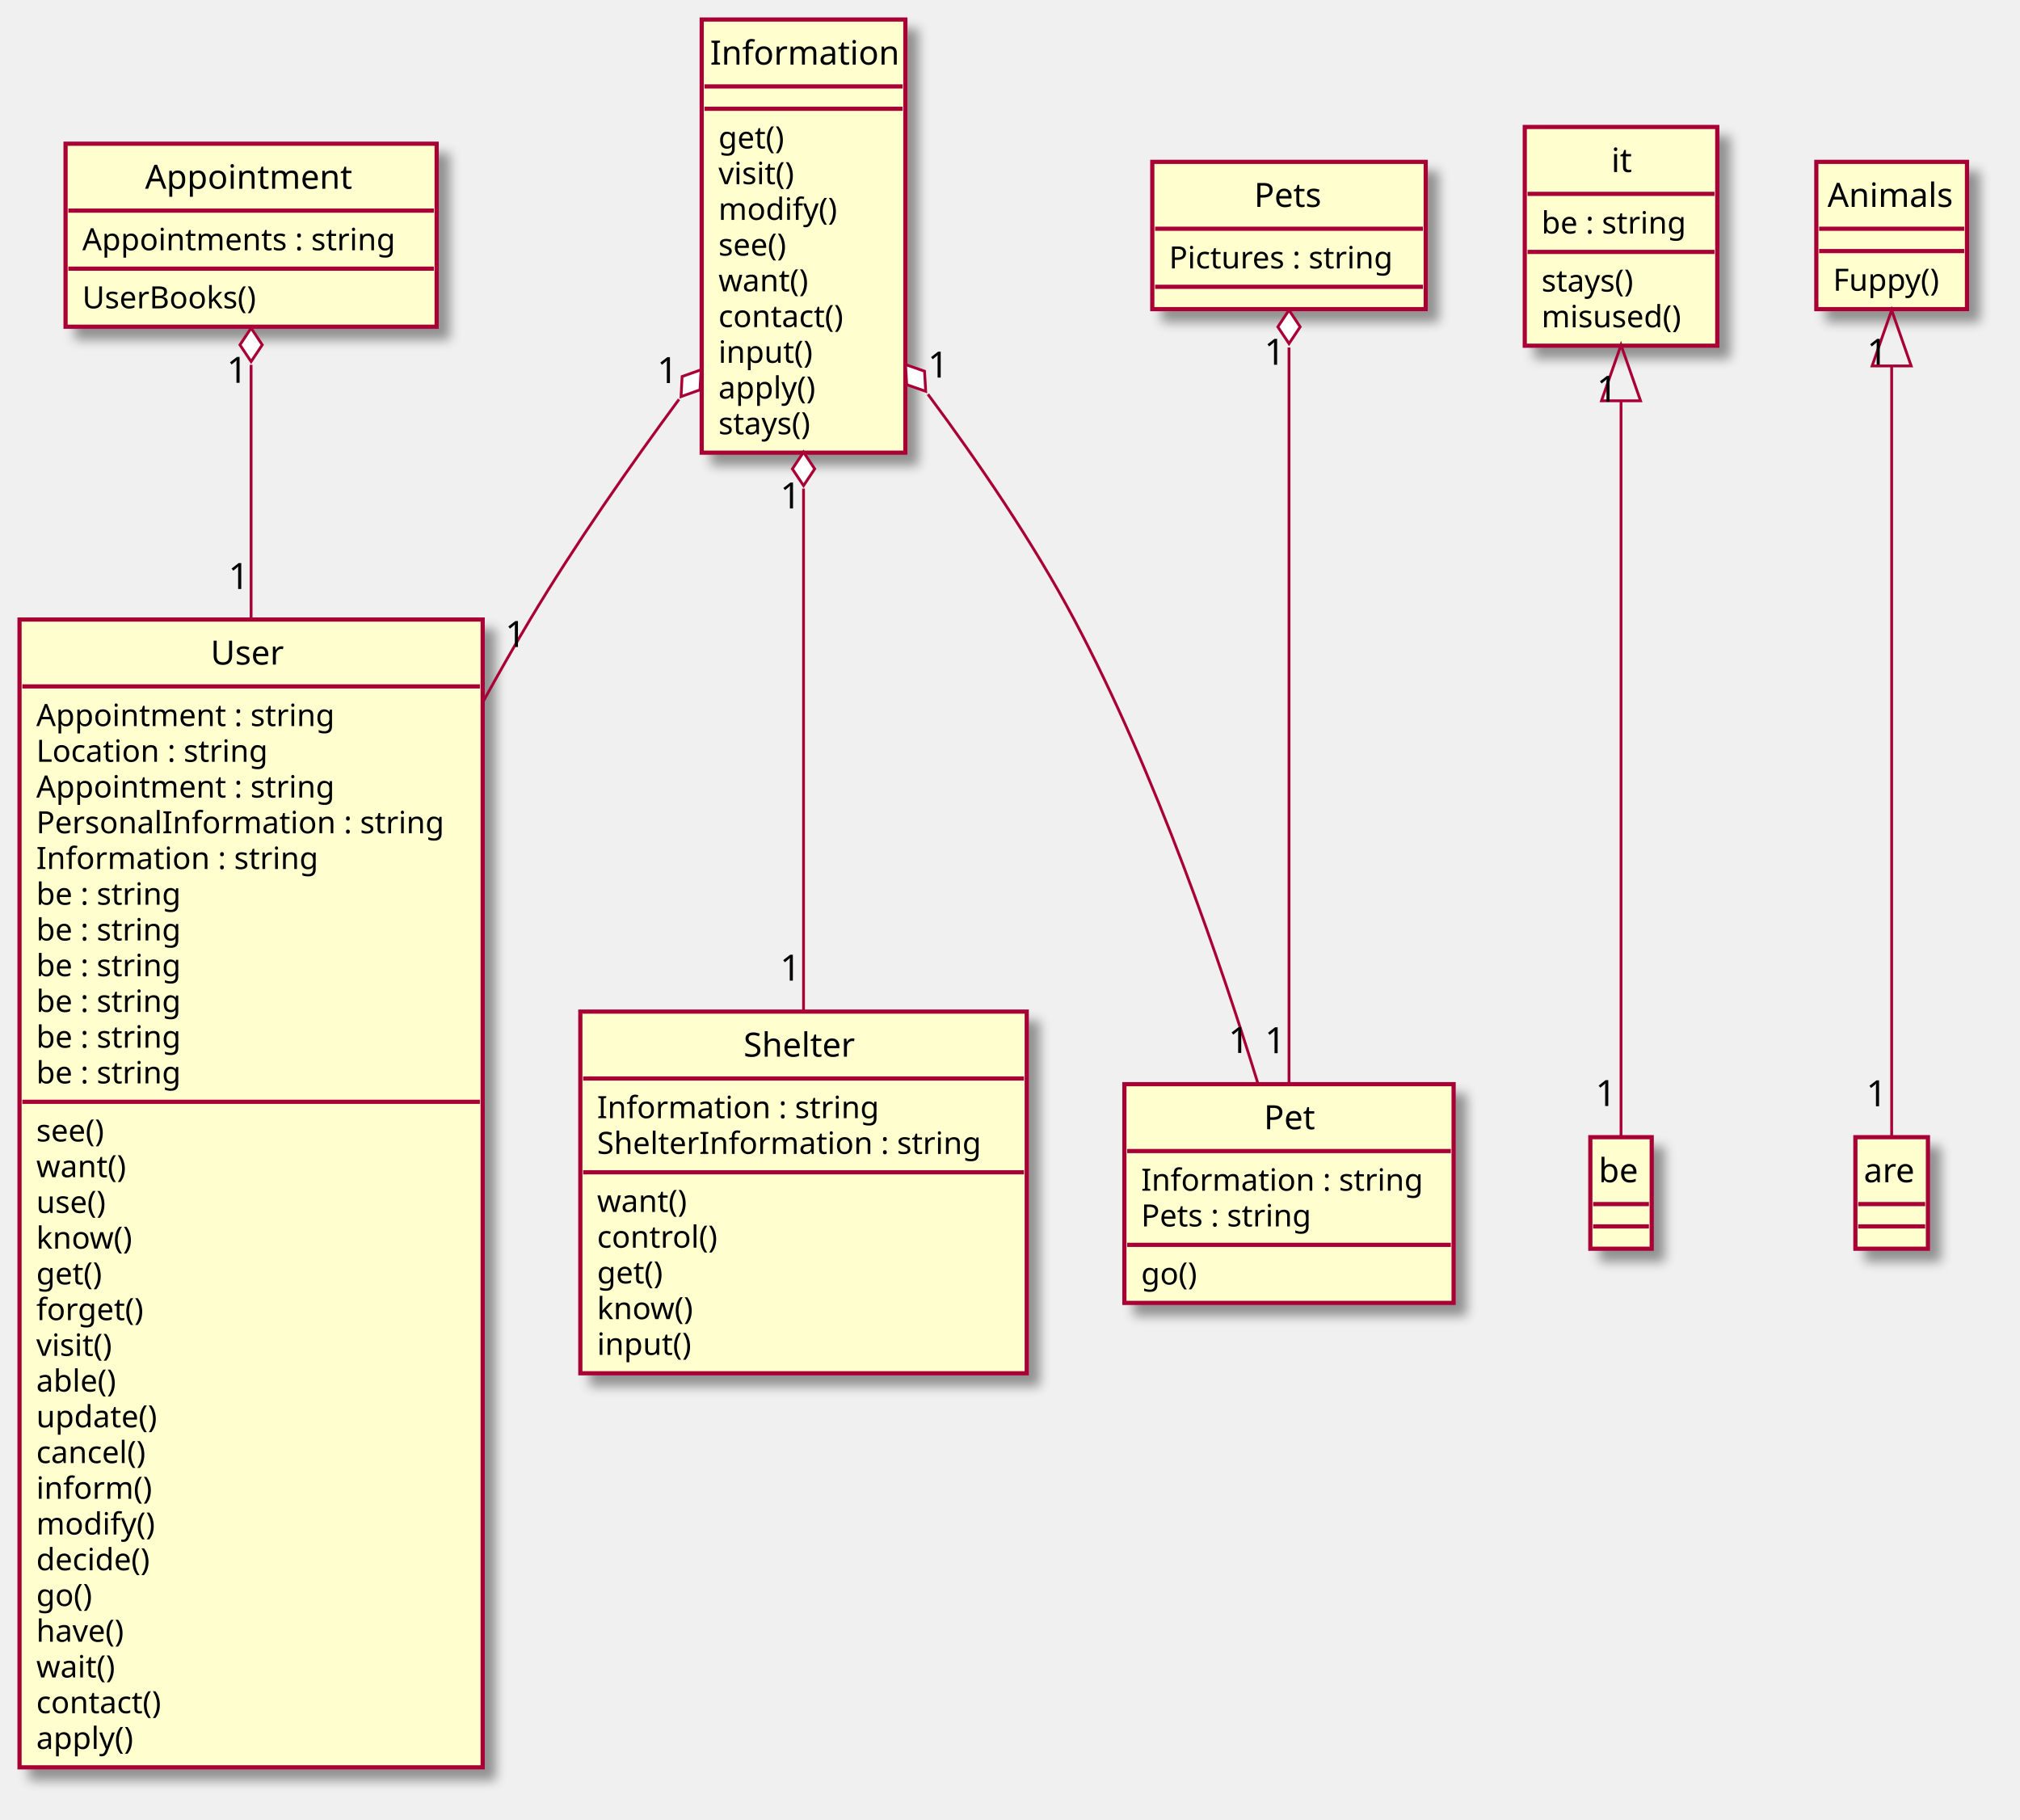
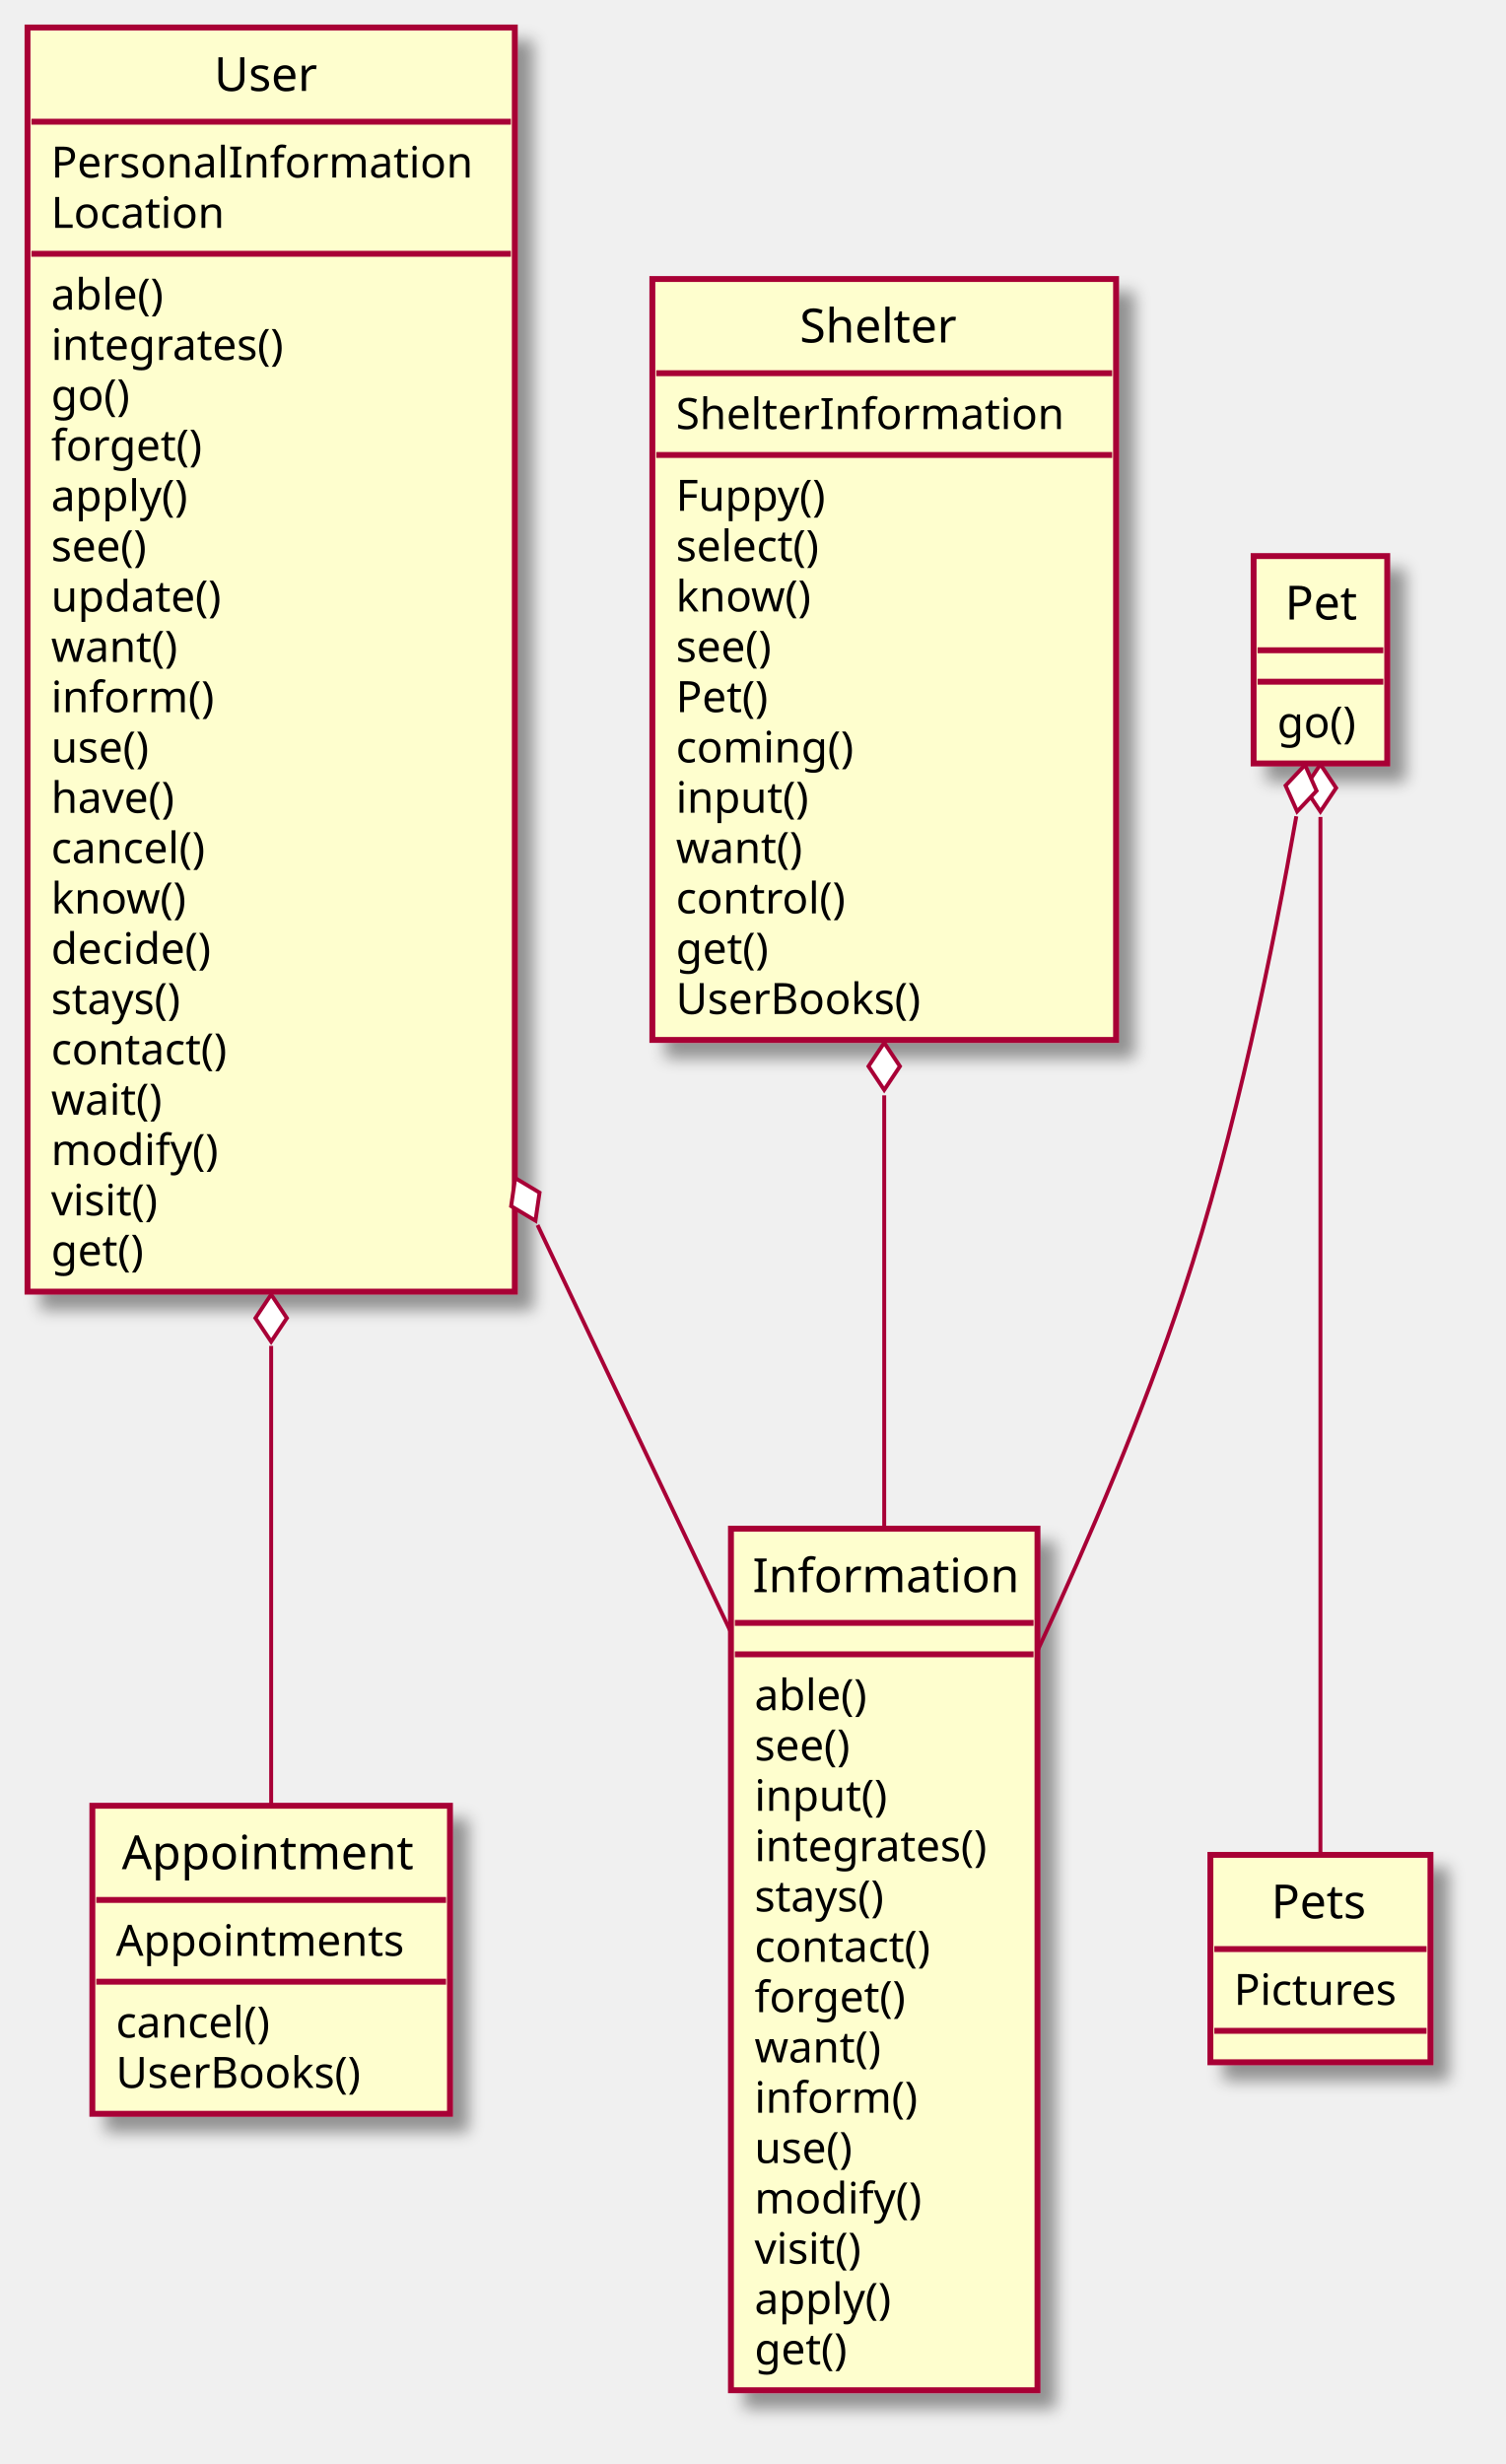
- <svg xmlns="http://www.w3.org/2000/svg" contentScriptType="application/ecmascript" contentStyleType="text/css" height="652px" preserveAspectRatio="none" style="width:724px;height:652px;" version="1.1" viewBox="0 0 724 652" width="724px" zoomAndPan="magnify">
+ <svg xmlns="http://www.w3.org/2000/svg" contentScriptType="application/ecmascript" contentStyleType="text/css" height="627px" preserveAspectRatio="none" style="width:383px;height:627px;" version="1.1" viewBox="0 0 383 627" width="383px" zoomAndPan="magnify">
  <defs>
-     <filter height="300%" id="f3xr0d2d05nak" width="300%" x="-1" y="-1">
+     <filter height="300%" id="f1vyes2koyvfla" width="300%" x="-1" y="-1">
      <feGaussianBlur result="blurOut" stdDeviation="2.0" />
      <feColorMatrix in="blurOut" result="blurOut2" type="matrix" values="0 0 0 0 0 0 0 0 0 0 0 0 0 0 0 0 0 0 .4 0" />
      <feOffset dx="4.0" dy="4.0" in="blurOut2" result="blurOut3" />
      <feBlend in="SourceGraphic" in2="blurOut3" mode="normal" />
    </filter>
  </defs>
  <g>
-     <rect codeLine="2" fill="#FEFECE" filter="url(#f3xr0d2d05nak)" height="411.305" id="User" style="stroke: #A80036; stroke-width: 1.5;" width="166" x="7" y="222" />
-     <text fill="#000000" font-family="sans-serif" font-size="12" lengthAdjust="spacingAndGlyphs" textLength="29" x="75.5" y="238.139">User</text>
-     <line style="stroke: #A80036; stroke-width: 1.5;" x1="8" x2="172" y1="245.969" y2="245.969" />
-     <text fill="#000000" font-family="sans-serif" font-size="11" lengthAdjust="spacingAndGlyphs" textLength="115" x="13" y="260.179">Appointment : string</text>
-     <text fill="#000000" font-family="sans-serif" font-size="11" lengthAdjust="spacingAndGlyphs" textLength="89" x="13" y="272.984">Location : string</text>
-     <text fill="#000000" font-family="sans-serif" font-size="11" lengthAdjust="spacingAndGlyphs" textLength="115" x="13" y="285.789">Appointment : string</text>
-     <text fill="#000000" font-family="sans-serif" font-size="11" lengthAdjust="spacingAndGlyphs" textLength="154" x="13" y="298.593">PersonalInformation : string</text>
-     <text fill="#000000" font-family="sans-serif" font-size="11" lengthAdjust="spacingAndGlyphs" textLength="106" x="13" y="311.398">Information : string</text>
-     <text fill="#000000" font-family="sans-serif" font-size="11" lengthAdjust="spacingAndGlyphs" textLength="57" x="13" y="324.203">be : string</text>
-     <text fill="#000000" font-family="sans-serif" font-size="11" lengthAdjust="spacingAndGlyphs" textLength="57" x="13" y="337.007">be : string</text>
-     <text fill="#000000" font-family="sans-serif" font-size="11" lengthAdjust="spacingAndGlyphs" textLength="57" x="13" y="349.812">be : string</text>
-     <text fill="#000000" font-family="sans-serif" font-size="11" lengthAdjust="spacingAndGlyphs" textLength="57" x="13" y="362.617">be : string</text>
-     <text fill="#000000" font-family="sans-serif" font-size="11" lengthAdjust="spacingAndGlyphs" textLength="57" x="13" y="375.421">be : string</text>
-     <text fill="#000000" font-family="sans-serif" font-size="11" lengthAdjust="spacingAndGlyphs" textLength="57" x="13" y="388.226">be : string</text>
-     <line style="stroke: #A80036; stroke-width: 1.5;" x1="8" x2="172" y1="394.82" y2="394.82" />
-     <text fill="#000000" font-family="sans-serif" font-size="11" lengthAdjust="spacingAndGlyphs" textLength="30" x="13" y="409.031">see()</text>
-     <text fill="#000000" font-family="sans-serif" font-size="11" lengthAdjust="spacingAndGlyphs" textLength="35" x="13" y="421.835">want()</text>
-     <text fill="#000000" font-family="sans-serif" font-size="11" lengthAdjust="spacingAndGlyphs" textLength="29" x="13" y="434.64">use()</text>
-     <text fill="#000000" font-family="sans-serif" font-size="11" lengthAdjust="spacingAndGlyphs" textLength="37" x="13" y="447.445">know()</text>
-     <text fill="#000000" font-family="sans-serif" font-size="11" lengthAdjust="spacingAndGlyphs" textLength="27" x="13" y="460.25">get()</text>
-     <text fill="#000000" font-family="sans-serif" font-size="11" lengthAdjust="spacingAndGlyphs" textLength="42" x="13" y="473.054">forget()</text>
-     <text fill="#000000" font-family="sans-serif" font-size="11" lengthAdjust="spacingAndGlyphs" textLength="31" x="13" y="485.859">visit()</text>
-     <text fill="#000000" font-family="sans-serif" font-size="11" lengthAdjust="spacingAndGlyphs" textLength="33" x="13" y="498.664">able()</text>
-     <text fill="#000000" font-family="sans-serif" font-size="11" lengthAdjust="spacingAndGlyphs" textLength="48" x="13" y="511.468">update()</text>
-     <text fill="#000000" font-family="sans-serif" font-size="11" lengthAdjust="spacingAndGlyphs" textLength="45" x="13" y="524.273">cancel()</text>
-     <text fill="#000000" font-family="sans-serif" font-size="11" lengthAdjust="spacingAndGlyphs" textLength="44" x="13" y="537.078">inform()</text>
-     <text fill="#000000" font-family="sans-serif" font-size="11" lengthAdjust="spacingAndGlyphs" textLength="47" x="13" y="549.882">modify()</text>
-     <text fill="#000000" font-family="sans-serif" font-size="11" lengthAdjust="spacingAndGlyphs" textLength="47" x="13" y="562.687">decide()</text>
-     <text fill="#000000" font-family="sans-serif" font-size="11" lengthAdjust="spacingAndGlyphs" textLength="22" x="13" y="575.492">go()</text>
-     <text fill="#000000" font-family="sans-serif" font-size="11" lengthAdjust="spacingAndGlyphs" textLength="37" x="13" y="588.296">have()</text>
-     <text fill="#000000" font-family="sans-serif" font-size="11" lengthAdjust="spacingAndGlyphs" textLength="31" x="13" y="601.101">wait()</text>
-     <text fill="#000000" font-family="sans-serif" font-size="11" lengthAdjust="spacingAndGlyphs" textLength="49" x="13" y="613.906">contact()</text>
-     <text fill="#000000" font-family="sans-serif" font-size="11" lengthAdjust="spacingAndGlyphs" textLength="39" x="13" y="626.71">apply()</text>
-     <rect codeLine="33" fill="#FEFECE" filter="url(#f3xr0d2d05nak)" height="78.383" id="Pet" style="stroke: #A80036; stroke-width: 1.5;" width="118" x="403" y="388.5" />
-     <text fill="#000000" font-family="sans-serif" font-size="12" lengthAdjust="spacingAndGlyphs" textLength="18" x="453" y="404.639">Pet</text>
-     <line style="stroke: #A80036; stroke-width: 1.5;" x1="404" x2="520" y1="412.469" y2="412.469" />
-     <text fill="#000000" font-family="sans-serif" font-size="11" lengthAdjust="spacingAndGlyphs" textLength="106" x="409" y="426.679">Information : string</text>
-     <text fill="#000000" font-family="sans-serif" font-size="11" lengthAdjust="spacingAndGlyphs" textLength="66" x="409" y="439.484">Pets : string</text>
-     <line style="stroke: #A80036; stroke-width: 1.5;" x1="404" x2="520" y1="446.078" y2="446.078" />
-     <text fill="#000000" font-family="sans-serif" font-size="11" lengthAdjust="spacingAndGlyphs" textLength="22" x="409" y="460.289">go()</text>
-     <rect codeLine="38" fill="#FEFECE" filter="url(#f3xr0d2d05nak)" height="52.773" id="Pets" style="stroke: #A80036; stroke-width: 1.5;" width="98" x="413" y="58" />
-     <text fill="#000000" font-family="sans-serif" font-size="12" lengthAdjust="spacingAndGlyphs" textLength="25" x="449.5" y="74.139">Pets</text>
-     <line style="stroke: #A80036; stroke-width: 1.5;" x1="414" x2="510" y1="81.969" y2="81.969" />
-     <text fill="#000000" font-family="sans-serif" font-size="11" lengthAdjust="spacingAndGlyphs" textLength="86" x="419" y="96.179">Pictures : string</text>
-     <line style="stroke: #A80036; stroke-width: 1.5;" x1="414" x2="510" y1="102.773" y2="102.773" />
-     <rect codeLine="41" fill="#FEFECE" filter="url(#f3xr0d2d05nak)" height="129.602" id="Shelter" style="stroke: #A80036; stroke-width: 1.5;" width="160" x="208" y="362.5" />
-     <text fill="#000000" font-family="sans-serif" font-size="12" lengthAdjust="spacingAndGlyphs" textLength="43" x="266.5" y="378.639">Shelter</text>
-     <line style="stroke: #A80036; stroke-width: 1.5;" x1="209" x2="367" y1="386.469" y2="386.469" />
-     <text fill="#000000" font-family="sans-serif" font-size="11" lengthAdjust="spacingAndGlyphs" textLength="106" x="214" y="400.679">Information : string</text>
-     <text fill="#000000" font-family="sans-serif" font-size="11" lengthAdjust="spacingAndGlyphs" textLength="148" x="214" y="413.484">ShelterInformation : string</text>
-     <line style="stroke: #A80036; stroke-width: 1.5;" x1="209" x2="367" y1="420.078" y2="420.078" />
-     <text fill="#000000" font-family="sans-serif" font-size="11" lengthAdjust="spacingAndGlyphs" textLength="35" x="214" y="434.289">want()</text>
-     <text fill="#000000" font-family="sans-serif" font-size="11" lengthAdjust="spacingAndGlyphs" textLength="46" x="214" y="447.093">control()</text>
-     <text fill="#000000" font-family="sans-serif" font-size="11" lengthAdjust="spacingAndGlyphs" textLength="27" x="214" y="459.898">get()</text>
-     <text fill="#000000" font-family="sans-serif" font-size="11" lengthAdjust="spacingAndGlyphs" textLength="37" x="214" y="472.703">know()</text>
-     <text fill="#000000" font-family="sans-serif" font-size="11" lengthAdjust="spacingAndGlyphs" textLength="36" x="214" y="485.507">input()</text>
-     <rect codeLine="50" fill="#FEFECE" filter="url(#f3xr0d2d05nak)" height="65.578" id="Appointment" style="stroke: #A80036; stroke-width: 1.5;" width="133" x="23.5" y="51.5" />
-     <text fill="#000000" font-family="sans-serif" font-size="12" lengthAdjust="spacingAndGlyphs" textLength="76" x="52" y="67.639">Appointment</text>
-     <line style="stroke: #A80036; stroke-width: 1.5;" x1="24.5" x2="155.5" y1="75.469" y2="75.469" />
-     <text fill="#000000" font-family="sans-serif" font-size="11" lengthAdjust="spacingAndGlyphs" textLength="121" x="29.5" y="89.679">Appointments : string</text>
-     <line style="stroke: #A80036; stroke-width: 1.5;" x1="24.5" x2="155.5" y1="96.273" y2="96.273" />
-     <text fill="#000000" font-family="sans-serif" font-size="11" lengthAdjust="spacingAndGlyphs" textLength="68" x="29.5" y="110.484">UserBooks()</text>
-     <rect codeLine="54" fill="#FEFECE" filter="url(#f3xr0d2d05nak)" height="78.383" id="it" style="stroke: #A80036; stroke-width: 1.5;" width="69" x="546.5" y="45.5" />
-     <text fill="#000000" font-family="sans-serif" font-size="12" lengthAdjust="spacingAndGlyphs" textLength="7" x="577.5" y="61.639">it</text>
-     <line style="stroke: #A80036; stroke-width: 1.5;" x1="547.5" x2="614.5" y1="69.469" y2="69.469" />
-     <text fill="#000000" font-family="sans-serif" font-size="11" lengthAdjust="spacingAndGlyphs" textLength="57" x="552.5" y="83.679">be : string</text>
-     <line style="stroke: #A80036; stroke-width: 1.5;" x1="547.5" x2="614.5" y1="90.273" y2="90.273" />
-     <text fill="#000000" font-family="sans-serif" font-size="11" lengthAdjust="spacingAndGlyphs" textLength="38" x="552.5" y="104.484">stays()</text>
-     <text fill="#000000" font-family="sans-serif" font-size="11" lengthAdjust="spacingAndGlyphs" textLength="56" x="552.5" y="117.289">misused()</text>
-     <rect codeLine="59" fill="#FEFECE" filter="url(#f3xr0d2d05nak)" height="52.773" id="Animals" style="stroke: #A80036; stroke-width: 1.5;" width="54" x="651" y="58" />
-     <text fill="#000000" font-family="sans-serif" font-size="12" lengthAdjust="spacingAndGlyphs" textLength="46" x="655" y="74.139">Animals</text>
-     <line style="stroke: #A80036; stroke-width: 1.5;" x1="652" x2="704" y1="81.969" y2="81.969" />
-     <line style="stroke: #A80036; stroke-width: 1.5;" x1="652" x2="704" y1="89.969" y2="89.969" />
-     <text fill="#000000" font-family="sans-serif" font-size="11" lengthAdjust="spacingAndGlyphs" textLength="42" x="657" y="104.179">Fuppy()</text>
-     <rect codeLine="62" fill="#FEFECE" filter="url(#f3xr0d2d05nak)" height="155.211" id="Information" style="stroke: #A80036; stroke-width: 1.5;" width="73" x="251.5" y="7" />
-     <text fill="#000000" font-family="sans-serif" font-size="12" lengthAdjust="spacingAndGlyphs" textLength="67" x="254.5" y="23.139">Information</text>
-     <line style="stroke: #A80036; stroke-width: 1.5;" x1="252.5" x2="323.5" y1="30.969" y2="30.969" />
-     <line style="stroke: #A80036; stroke-width: 1.5;" x1="252.5" x2="323.5" y1="38.969" y2="38.969" />
-     <text fill="#000000" font-family="sans-serif" font-size="11" lengthAdjust="spacingAndGlyphs" textLength="27" x="257.5" y="53.179">get()</text>
-     <text fill="#000000" font-family="sans-serif" font-size="11" lengthAdjust="spacingAndGlyphs" textLength="31" x="257.5" y="65.984">visit()</text>
-     <text fill="#000000" font-family="sans-serif" font-size="11" lengthAdjust="spacingAndGlyphs" textLength="47" x="257.5" y="78.789">modify()</text>
-     <text fill="#000000" font-family="sans-serif" font-size="11" lengthAdjust="spacingAndGlyphs" textLength="30" x="257.5" y="91.593">see()</text>
-     <text fill="#000000" font-family="sans-serif" font-size="11" lengthAdjust="spacingAndGlyphs" textLength="35" x="257.5" y="104.398">want()</text>
-     <text fill="#000000" font-family="sans-serif" font-size="11" lengthAdjust="spacingAndGlyphs" textLength="49" x="257.5" y="117.203">contact()</text>
-     <text fill="#000000" font-family="sans-serif" font-size="11" lengthAdjust="spacingAndGlyphs" textLength="36" x="257.5" y="130.007">input()</text>
-     <text fill="#000000" font-family="sans-serif" font-size="11" lengthAdjust="spacingAndGlyphs" textLength="39" x="257.5" y="142.812">apply()</text>
-     <text fill="#000000" font-family="sans-serif" font-size="11" lengthAdjust="spacingAndGlyphs" textLength="38" x="257.5" y="155.617">stays()</text>
-     <rect fill="#FEFECE" filter="url(#f3xr0d2d05nak)" height="39.969" id="be" style="stroke: #A80036; stroke-width: 1.5;" width="22" x="570" y="407.5" />
-     <text fill="#000000" font-family="sans-serif" font-size="12" lengthAdjust="spacingAndGlyphs" textLength="16" x="573" y="423.639">be</text>
-     <line style="stroke: #A80036; stroke-width: 1.5;" x1="571" x2="591" y1="431.469" y2="431.469" />
-     <line style="stroke: #A80036; stroke-width: 1.5;" x1="571" x2="591" y1="439.469" y2="439.469" />
-     <rect fill="#FEFECE" filter="url(#f3xr0d2d05nak)" height="39.969" id="are" style="stroke: #A80036; stroke-width: 1.5;" width="26" x="665" y="407.5" />
-     <text fill="#000000" font-family="sans-serif" font-size="12" lengthAdjust="spacingAndGlyphs" textLength="20" x="668" y="423.639">are</text>
-     <line style="stroke: #A80036; stroke-width: 1.5;" x1="666" x2="690" y1="431.469" y2="431.469" />
-     <line style="stroke: #A80036; stroke-width: 1.5;" x1="666" x2="690" y1="439.469" y2="439.469" />
-     <path codeLine="73" d="M288,175.064 C288,233.864 288,309.385 288,362.249 " fill="none" id="Information&lt;-Shelter" style="stroke: #A80036; stroke-width: 1.0;" />
-     <polygon fill="#FFFFFF" points="288,162.027,284,168.027,288,174.027,292,168.027,288,162.027" style="stroke: #A80036; stroke-width: 1.0;" />
-     <text fill="#000000" font-family="sans-serif" font-size="13" lengthAdjust="spacingAndGlyphs" textLength="8" x="279.619" y="182.194">1</text>
-     <text fill="#000000" font-family="sans-serif" font-size="13" lengthAdjust="spacingAndGlyphs" textLength="8" x="279.562" y="351.388">1</text>
-     <path codeLine="74" d="M332.578,141.273 C350.382,165.215 370.138,194.068 385,222 C414.402,277.261 437.89,346.24 450.874,388.298 " fill="none" id="Information&lt;-Pet" style="stroke: #A80036; stroke-width: 1.0;" />
-     <polygon fill="#FFFFFF" points="324.56,130.639,324.978,137.838,331.784,140.221,331.366,133.022,324.56,130.639" style="stroke: #A80036; stroke-width: 1.0;" />
-     <text fill="#000000" font-family="sans-serif" font-size="13" lengthAdjust="spacingAndGlyphs" textLength="8" x="332.545" y="135.305">1</text>
-     <text fill="#000000" font-family="sans-serif" font-size="13" lengthAdjust="spacingAndGlyphs" textLength="8" x="440.274" y="377.317">1</text>
-     <path codeLine="75" d="M581,143.632 C581,222.007 581,357.49 581,407.359 " fill="none" id="it&lt;-be" style="stroke: #A80036; stroke-width: 1.0;" />
-     <polygon fill="none" points="574,143.624,581,123.624,588,143.624,574,143.624" style="stroke: #A80036; stroke-width: 1.0;" />
-     <text fill="#000000" font-family="sans-serif" font-size="13" lengthAdjust="spacingAndGlyphs" textLength="8" x="572.288" y="143.974">1</text>
-     <text fill="#000000" font-family="sans-serif" font-size="13" lengthAdjust="spacingAndGlyphs" textLength="8" x="571.825" y="396.33">1</text>
-     <path codeLine="76" d="M90,130.73 C90,155.258 90,187.501 90,221.663 " fill="none" id="Appointment&lt;-User" style="stroke: #A80036; stroke-width: 1.0;" />
-     <polygon fill="#FFFFFF" points="90,117.58,86,123.58,90,129.58,94,123.58,90,117.58" style="stroke: #A80036; stroke-width: 1.0;" />
-     <text fill="#000000" font-family="sans-serif" font-size="13" lengthAdjust="spacingAndGlyphs" textLength="8" x="81.263" y="137.18">1</text>
-     <text fill="#000000" font-family="sans-serif" font-size="13" lengthAdjust="spacingAndGlyphs" textLength="8" x="81.856" y="211.06">1</text>
-     <path codeLine="77" d="M678,131.22 C678,206.724 678,354.378 678,407.164 " fill="none" id="Animals&lt;-are" style="stroke: #A80036; stroke-width: 1.0;" />
-     <polygon fill="none" points="671,131.13,678,111.13,685,131.13,671,131.13" style="stroke: #A80036; stroke-width: 1.0;" />
-     <text fill="#000000" font-family="sans-serif" font-size="13" lengthAdjust="spacingAndGlyphs" textLength="8" x="669.125" y="130.702">1</text>
-     <text fill="#000000" font-family="sans-serif" font-size="13" lengthAdjust="spacingAndGlyphs" textLength="8" x="668.875" y="396.425">1</text>
-     <path codeLine="78" d="M243.373,143.1 C225.799,166.913 206.03,195.182 190,222 C184.272,231.583 178.59,241.542 173.015,251.676 " fill="none" id="Information&lt;-User" style="stroke: #A80036; stroke-width: 1.0;" />
-     <polygon fill="#FFFFFF" points="251.272,132.494,244.48,134.917,244.104,142.118,250.896,139.695,251.272,132.494" style="stroke: #A80036; stroke-width: 1.0;" />
-     <text fill="#000000" font-family="sans-serif" font-size="13" lengthAdjust="spacingAndGlyphs" textLength="8" x="235.508" y="137.273">1</text>
-     <text fill="#000000" font-family="sans-serif" font-size="13" lengthAdjust="spacingAndGlyphs" textLength="8" x="181.037" y="231.835">1</text>
-     <path codeLine="79" d="M462,124.511 C462,190.433 462,323.057 462,388.376 " fill="none" id="Pets&lt;-Pet" style="stroke: #A80036; stroke-width: 1.0;" />
-     <polygon fill="#FFFFFF" points="462,111.13,458,117.13,462,123.13,466,117.13,462,111.13" style="stroke: #A80036; stroke-width: 1.0;" />
-     <text fill="#000000" font-family="sans-serif" font-size="13" lengthAdjust="spacingAndGlyphs" textLength="8" x="453.125" y="130.702">1</text>
-     <text fill="#000000" font-family="sans-serif" font-size="13" lengthAdjust="spacingAndGlyphs" textLength="8" x="453.312" y="377.408">1</text>
+     <rect codeLine="2" fill="#FEFECE" filter="url(#f1vyes2koyvfla)" height="321.672" id="User" style="stroke: #A80036; stroke-width: 1.5;" width="124" x="7" y="7" />
+     <text fill="#000000" font-family="sans-serif" font-size="12" lengthAdjust="spacingAndGlyphs" textLength="29" x="54.5" y="23.139">User</text>
+     <line style="stroke: #A80036; stroke-width: 1.5;" x1="8" x2="130" y1="30.969" y2="30.969" />
+     <text fill="#000000" font-family="sans-serif" font-size="11" lengthAdjust="spacingAndGlyphs" textLength="112" x="13" y="45.179">PersonalInformation</text>
+     <text fill="#000000" font-family="sans-serif" font-size="11" lengthAdjust="spacingAndGlyphs" textLength="47" x="13" y="57.984">Location</text>
+     <line style="stroke: #A80036; stroke-width: 1.5;" x1="8" x2="130" y1="64.578" y2="64.578" />
+     <text fill="#000000" font-family="sans-serif" font-size="11" lengthAdjust="spacingAndGlyphs" textLength="33" x="13" y="78.789">able()</text>
+     <text fill="#000000" font-family="sans-serif" font-size="11" lengthAdjust="spacingAndGlyphs" textLength="66" x="13" y="91.593">integrates()</text>
+     <text fill="#000000" font-family="sans-serif" font-size="11" lengthAdjust="spacingAndGlyphs" textLength="22" x="13" y="104.398">go()</text>
+     <text fill="#000000" font-family="sans-serif" font-size="11" lengthAdjust="spacingAndGlyphs" textLength="42" x="13" y="117.203">forget()</text>
+     <text fill="#000000" font-family="sans-serif" font-size="11" lengthAdjust="spacingAndGlyphs" textLength="39" x="13" y="130.007">apply()</text>
+     <text fill="#000000" font-family="sans-serif" font-size="11" lengthAdjust="spacingAndGlyphs" textLength="30" x="13" y="142.812">see()</text>
+     <text fill="#000000" font-family="sans-serif" font-size="11" lengthAdjust="spacingAndGlyphs" textLength="48" x="13" y="155.617">update()</text>
+     <text fill="#000000" font-family="sans-serif" font-size="11" lengthAdjust="spacingAndGlyphs" textLength="35" x="13" y="168.421">want()</text>
+     <text fill="#000000" font-family="sans-serif" font-size="11" lengthAdjust="spacingAndGlyphs" textLength="44" x="13" y="181.226">inform()</text>
+     <text fill="#000000" font-family="sans-serif" font-size="11" lengthAdjust="spacingAndGlyphs" textLength="29" x="13" y="194.031">use()</text>
+     <text fill="#000000" font-family="sans-serif" font-size="11" lengthAdjust="spacingAndGlyphs" textLength="37" x="13" y="206.835">have()</text>
+     <text fill="#000000" font-family="sans-serif" font-size="11" lengthAdjust="spacingAndGlyphs" textLength="45" x="13" y="219.64">cancel()</text>
+     <text fill="#000000" font-family="sans-serif" font-size="11" lengthAdjust="spacingAndGlyphs" textLength="37" x="13" y="232.445">know()</text>
+     <text fill="#000000" font-family="sans-serif" font-size="11" lengthAdjust="spacingAndGlyphs" textLength="47" x="13" y="245.25">decide()</text>
+     <text fill="#000000" font-family="sans-serif" font-size="11" lengthAdjust="spacingAndGlyphs" textLength="38" x="13" y="258.054">stays()</text>
+     <text fill="#000000" font-family="sans-serif" font-size="11" lengthAdjust="spacingAndGlyphs" textLength="49" x="13" y="270.859">contact()</text>
+     <text fill="#000000" font-family="sans-serif" font-size="11" lengthAdjust="spacingAndGlyphs" textLength="31" x="13" y="283.664">wait()</text>
+     <text fill="#000000" font-family="sans-serif" font-size="11" lengthAdjust="spacingAndGlyphs" textLength="47" x="13" y="296.468">modify()</text>
+     <text fill="#000000" font-family="sans-serif" font-size="11" lengthAdjust="spacingAndGlyphs" textLength="31" x="13" y="309.273">visit()</text>
+     <text fill="#000000" font-family="sans-serif" font-size="11" lengthAdjust="spacingAndGlyphs" textLength="27" x="13" y="322.078">get()</text>
+     <rect codeLine="26" fill="#FEFECE" filter="url(#f1vyes2koyvfla)" height="52.773" id="Pet" style="stroke: #A80036; stroke-width: 1.5;" width="34" x="319" y="141.5" />
+     <text fill="#000000" font-family="sans-serif" font-size="12" lengthAdjust="spacingAndGlyphs" textLength="18" x="327" y="157.639">Pet</text>
+     <line style="stroke: #A80036; stroke-width: 1.5;" x1="320" x2="352" y1="165.469" y2="165.469" />
+     <line style="stroke: #A80036; stroke-width: 1.5;" x1="320" x2="352" y1="173.469" y2="173.469" />
+     <text fill="#000000" font-family="sans-serif" font-size="11" lengthAdjust="spacingAndGlyphs" textLength="22" x="325" y="187.679">go()</text>
+     <rect codeLine="29" fill="#FEFECE" filter="url(#f1vyes2koyvfla)" height="52.773" id="Pets" style="stroke: #A80036; stroke-width: 1.5;" width="56" x="308" y="472" />
+     <text fill="#000000" font-family="sans-serif" font-size="12" lengthAdjust="spacingAndGlyphs" textLength="25" x="323.5" y="488.139">Pets</text>
+     <line style="stroke: #A80036; stroke-width: 1.5;" x1="309" x2="363" y1="495.969" y2="495.969" />
+     <text fill="#000000" font-family="sans-serif" font-size="11" lengthAdjust="spacingAndGlyphs" textLength="44" x="314" y="510.179">Pictures</text>
+     <line style="stroke: #A80036; stroke-width: 1.5;" x1="309" x2="363" y1="516.773" y2="516.773" />
+     <rect codeLine="32" fill="#FEFECE" filter="url(#f1vyes2koyvfla)" height="193.625" id="Shelter" style="stroke: #A80036; stroke-width: 1.5;" width="118" x="166" y="71" />
+     <text fill="#000000" font-family="sans-serif" font-size="12" lengthAdjust="spacingAndGlyphs" textLength="43" x="203.5" y="87.139">Shelter</text>
+     <line style="stroke: #A80036; stroke-width: 1.5;" x1="167" x2="283" y1="94.969" y2="94.969" />
+     <text fill="#000000" font-family="sans-serif" font-size="11" lengthAdjust="spacingAndGlyphs" textLength="106" x="172" y="109.179">ShelterInformation</text>
+     <line style="stroke: #A80036; stroke-width: 1.5;" x1="167" x2="283" y1="115.773" y2="115.773" />
+     <text fill="#000000" font-family="sans-serif" font-size="11" lengthAdjust="spacingAndGlyphs" textLength="42" x="172" y="129.984">Fuppy()</text>
+     <text fill="#000000" font-family="sans-serif" font-size="11" lengthAdjust="spacingAndGlyphs" textLength="43" x="172" y="142.789">select()</text>
+     <text fill="#000000" font-family="sans-serif" font-size="11" lengthAdjust="spacingAndGlyphs" textLength="37" x="172" y="155.593">know()</text>
+     <text fill="#000000" font-family="sans-serif" font-size="11" lengthAdjust="spacingAndGlyphs" textLength="30" x="172" y="168.398">see()</text>
+     <text fill="#000000" font-family="sans-serif" font-size="11" lengthAdjust="spacingAndGlyphs" textLength="26" x="172" y="181.203">Pet()</text>
+     <text fill="#000000" font-family="sans-serif" font-size="11" lengthAdjust="spacingAndGlyphs" textLength="49" x="172" y="194.007">coming()</text>
+     <text fill="#000000" font-family="sans-serif" font-size="11" lengthAdjust="spacingAndGlyphs" textLength="36" x="172" y="206.812">input()</text>
+     <text fill="#000000" font-family="sans-serif" font-size="11" lengthAdjust="spacingAndGlyphs" textLength="35" x="172" y="219.617">want()</text>
+     <text fill="#000000" font-family="sans-serif" font-size="11" lengthAdjust="spacingAndGlyphs" textLength="46" x="172" y="232.421">control()</text>
+     <text fill="#000000" font-family="sans-serif" font-size="11" lengthAdjust="spacingAndGlyphs" textLength="27" x="172" y="245.226">get()</text>
+     <text fill="#000000" font-family="sans-serif" font-size="11" lengthAdjust="spacingAndGlyphs" textLength="68" x="172" y="258.031">UserBooks()</text>
+     <rect codeLine="46" fill="#FEFECE" filter="url(#f1vyes2koyvfla)" height="78.383" id="Appointment" style="stroke: #A80036; stroke-width: 1.5;" width="91" x="23.5" y="459.5" />
+     <text fill="#000000" font-family="sans-serif" font-size="12" lengthAdjust="spacingAndGlyphs" textLength="76" x="31" y="475.639">Appointment</text>
+     <line style="stroke: #A80036; stroke-width: 1.5;" x1="24.5" x2="113.5" y1="483.469" y2="483.469" />
+     <text fill="#000000" font-family="sans-serif" font-size="11" lengthAdjust="spacingAndGlyphs" textLength="79" x="29.5" y="497.679">Appointments</text>
+     <line style="stroke: #A80036; stroke-width: 1.5;" x1="24.5" x2="113.5" y1="504.273" y2="504.273" />
+     <text fill="#000000" font-family="sans-serif" font-size="11" lengthAdjust="spacingAndGlyphs" textLength="45" x="29.5" y="518.484">cancel()</text>
+     <text fill="#000000" font-family="sans-serif" font-size="11" lengthAdjust="spacingAndGlyphs" textLength="68" x="29.5" y="531.289">UserBooks()</text>
+     <rect codeLine="51" fill="#FEFECE" filter="url(#f1vyes2koyvfla)" height="219.234" id="Information" style="stroke: #A80036; stroke-width: 1.5;" width="78" x="186" y="389" />
+     <text fill="#000000" font-family="sans-serif" font-size="12" lengthAdjust="spacingAndGlyphs" textLength="67" x="191.5" y="405.139">Information</text>
+     <line style="stroke: #A80036; stroke-width: 1.5;" x1="187" x2="263" y1="412.969" y2="412.969" />
+     <line style="stroke: #A80036; stroke-width: 1.5;" x1="187" x2="263" y1="420.969" y2="420.969" />
+     <text fill="#000000" font-family="sans-serif" font-size="11" lengthAdjust="spacingAndGlyphs" textLength="33" x="192" y="435.179">able()</text>
+     <text fill="#000000" font-family="sans-serif" font-size="11" lengthAdjust="spacingAndGlyphs" textLength="30" x="192" y="447.984">see()</text>
+     <text fill="#000000" font-family="sans-serif" font-size="11" lengthAdjust="spacingAndGlyphs" textLength="36" x="192" y="460.789">input()</text>
+     <text fill="#000000" font-family="sans-serif" font-size="11" lengthAdjust="spacingAndGlyphs" textLength="66" x="192" y="473.593">integrates()</text>
+     <text fill="#000000" font-family="sans-serif" font-size="11" lengthAdjust="spacingAndGlyphs" textLength="38" x="192" y="486.398">stays()</text>
+     <text fill="#000000" font-family="sans-serif" font-size="11" lengthAdjust="spacingAndGlyphs" textLength="49" x="192" y="499.203">contact()</text>
+     <text fill="#000000" font-family="sans-serif" font-size="11" lengthAdjust="spacingAndGlyphs" textLength="42" x="192" y="512.007">forget()</text>
+     <text fill="#000000" font-family="sans-serif" font-size="11" lengthAdjust="spacingAndGlyphs" textLength="35" x="192" y="524.812">want()</text>
+     <text fill="#000000" font-family="sans-serif" font-size="11" lengthAdjust="spacingAndGlyphs" textLength="44" x="192" y="537.617">inform()</text>
+     <text fill="#000000" font-family="sans-serif" font-size="11" lengthAdjust="spacingAndGlyphs" textLength="29" x="192" y="550.421">use()</text>
+     <text fill="#000000" font-family="sans-serif" font-size="11" lengthAdjust="spacingAndGlyphs" textLength="47" x="192" y="563.226">modify()</text>
+     <text fill="#000000" font-family="sans-serif" font-size="11" lengthAdjust="spacingAndGlyphs" textLength="31" x="192" y="576.031">visit()</text>
+     <text fill="#000000" font-family="sans-serif" font-size="11" lengthAdjust="spacingAndGlyphs" textLength="39" x="192" y="588.835">apply()</text>
+     <text fill="#000000" font-family="sans-serif" font-size="11" lengthAdjust="spacingAndGlyphs" textLength="27" x="192" y="601.64">get()</text>
+     <path codeLine="67" d="M136.781,311.732 C153.61,347.169 171.084,383.966 185.998,415.37 " fill="none" id="User&lt;-Information" style="stroke: #A80036; stroke-width: 1.0;" />
+     <polygon fill="#FFFFFF" points="131.104,299.776,130.065,306.912,136.252,310.616,137.291,303.48,131.104,299.776" style="stroke: #A80036; stroke-width: 1.0;" />
+     <path codeLine="68" d="M336,207.878 C336,275.837 336,414.448 336,471.786 " fill="none" id="Pet&lt;-Pets" style="stroke: #A80036; stroke-width: 1.0;" />
+     <polygon fill="#FFFFFF" points="336,194.503,332,200.503,336,206.503,340,200.503,336,194.503" style="stroke: #A80036; stroke-width: 1.0;" />
+     <path codeLine="69" d="M329.866,207.71 C324.12,240.495 314.404,288.49 301,329 C290.919,359.467 277.117,391.843 264.04,419.987 " fill="none" id="Pet&lt;-Information" style="stroke: #A80036; stroke-width: 1.0;" />
+     <polygon fill="#FFFFFF" points="332.084,194.656,327.135,199.901,330.073,206.486,335.022,201.241,332.084,194.656" style="stroke: #A80036; stroke-width: 1.0;" />
+     <path codeLine="70" d="M225,278.718 C225,314.149 225,353.399 225,388.76 " fill="none" id="Shelter&lt;-Information" style="stroke: #A80036; stroke-width: 1.0;" />
+     <polygon fill="#FFFFFF" points="225,265.341,221,271.341,225,277.341,229,271.341,225,265.341" style="stroke: #A80036; stroke-width: 1.0;" />
+     <path codeLine="71" d="M69,342.481 C69,386.603 69,429.835 69,459.385 " fill="none" id="User&lt;-Appointment" style="stroke: #A80036; stroke-width: 1.0;" />
+     <polygon fill="#FFFFFF" points="69,329.401,65,335.401,69,341.401,73,335.401,69,329.401" style="stroke: #A80036; stroke-width: 1.0;" />
  </g>
</svg>
